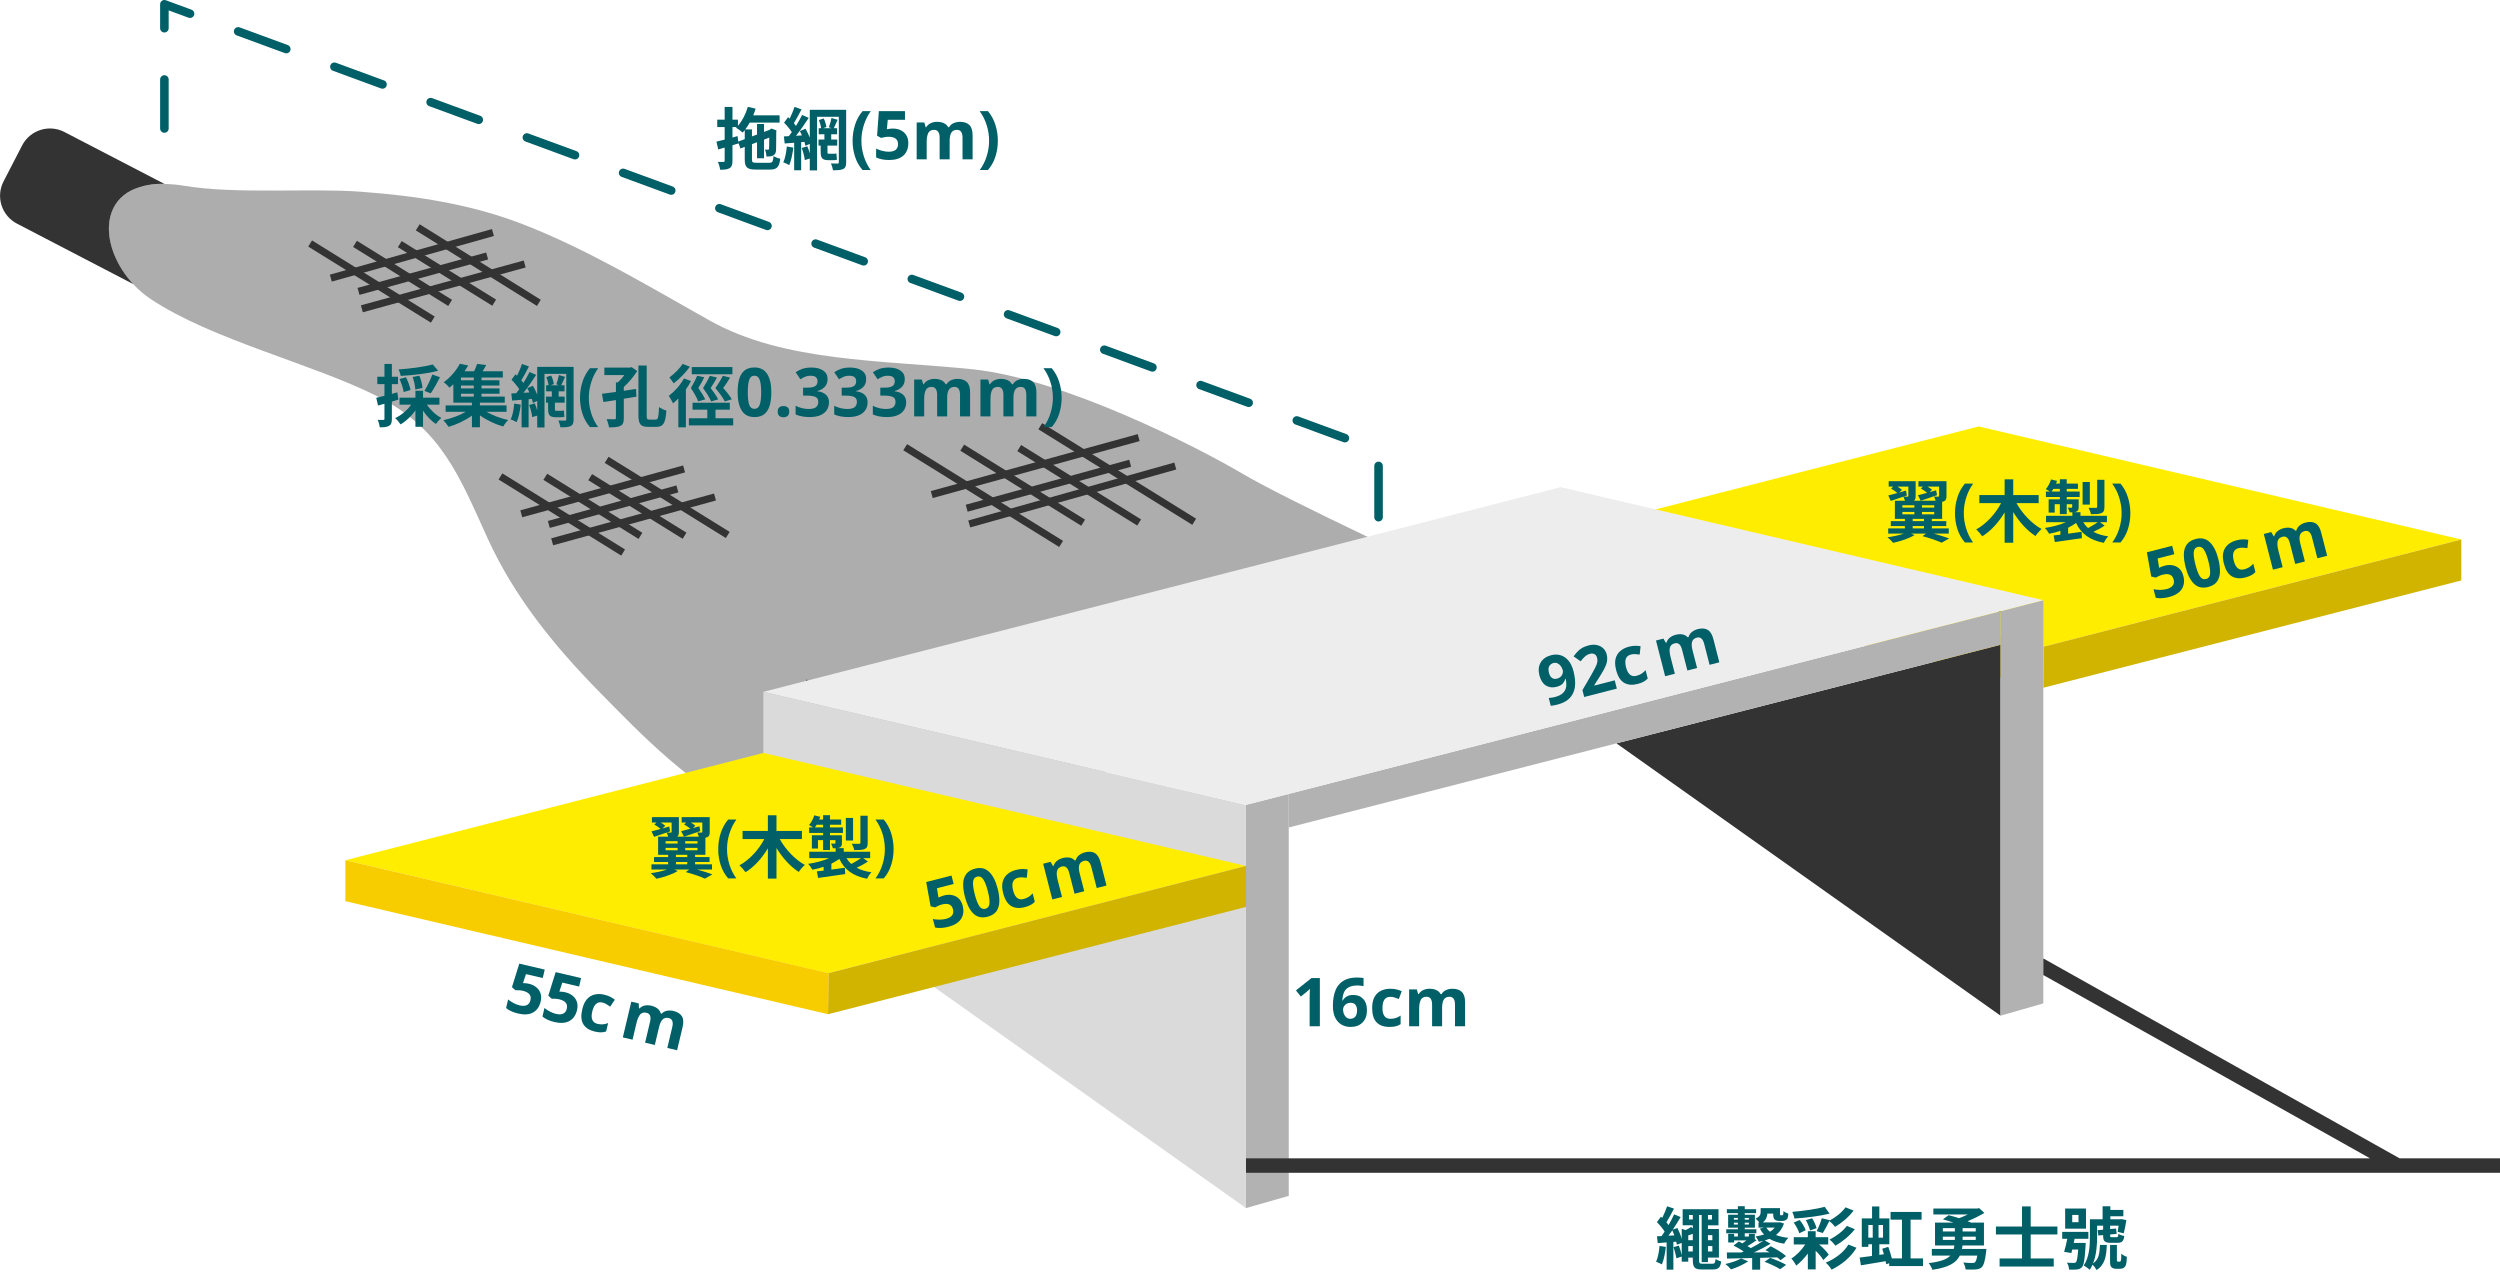
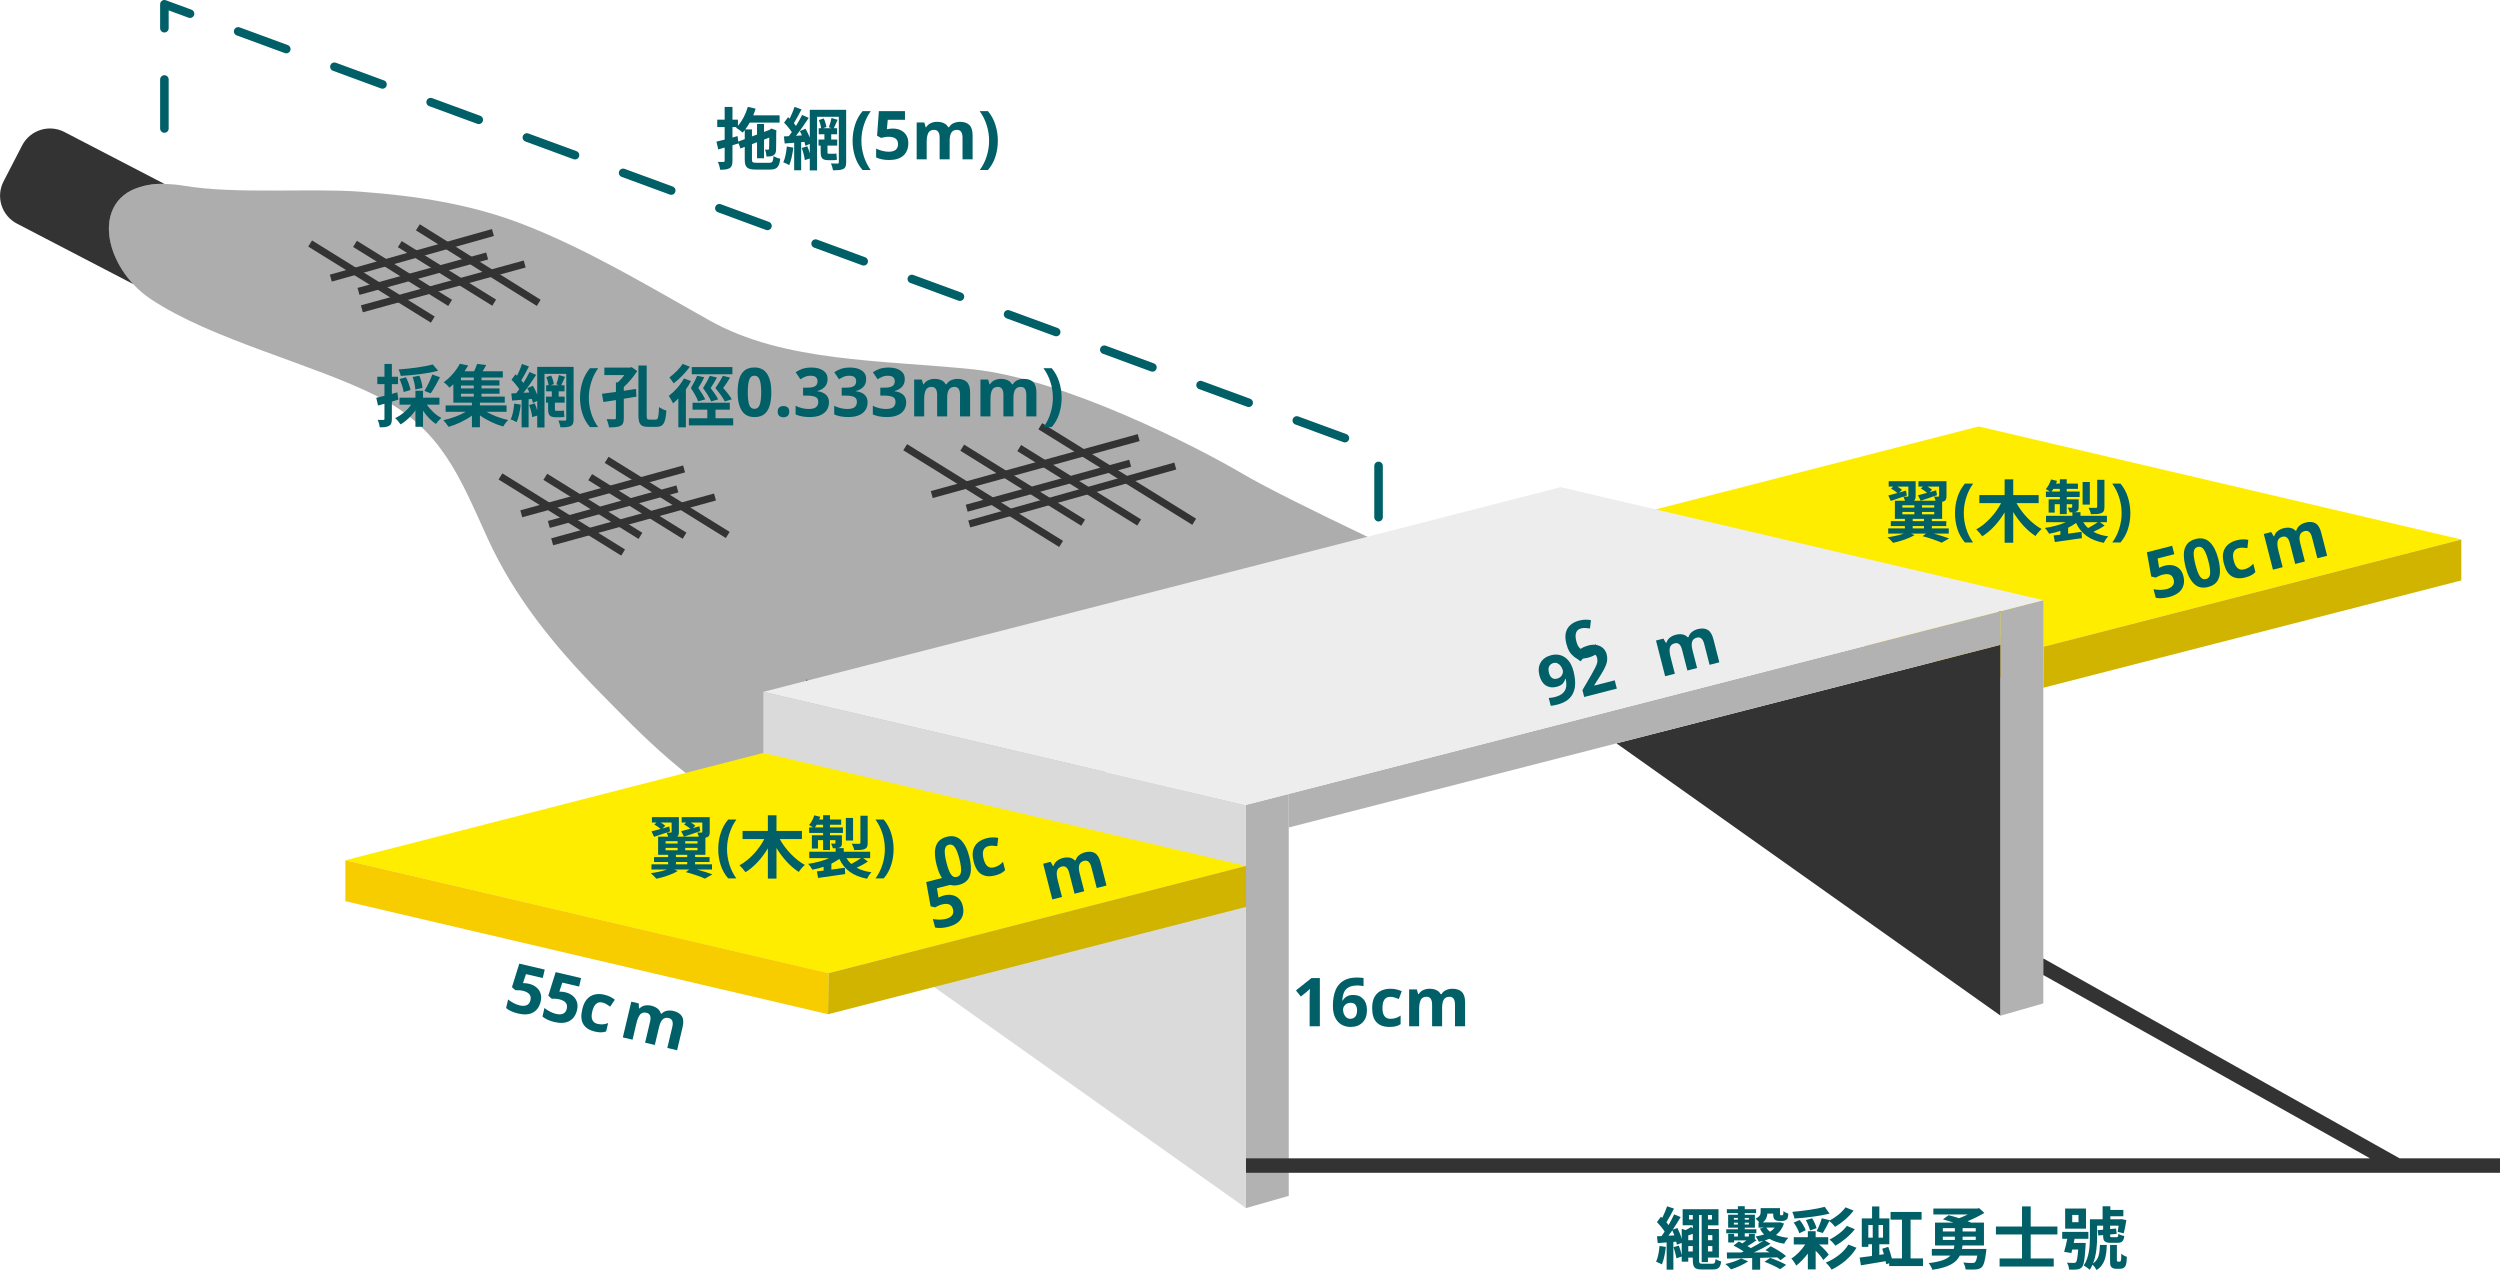
<svg xmlns="http://www.w3.org/2000/svg" viewBox="0 0 585.18 300.36">
  <defs>
-     <style>.cls-1,.cls-2{fill:#333;}.cls-1{opacity:0.4;}.cls-3{fill:#ffed00;}.cls-4{fill:#d0b400;}.cls-5{fill:#f7cd00;}.cls-6{fill:#dadada;}.cls-7{fill:#b2b2b2;}.cls-8{fill:#ededed;}.cls-9{font-size:15.8px;fill:#005f67;font-family:AdobeFanHeitiStd-Bold, AdobeFanHeitiStd Bold-B5pc-H;font-weight:700;}.cls-10{fill:none;stroke:#005f67;stroke-linecap:round;stroke-linejoin:round;stroke-width:2px;stroke-dasharray:12 12;}</style>
+     <style>.cls-1,.cls-2{fill:#333}.cls-1{opacity:.4}.cls-3{fill:#ffed00}.cls-4{fill:#d0b400}.cls-5{fill:#f7cd00}.cls-6{fill:#dadada}.cls-7{fill:#b2b2b2}.cls-8{fill:#ededed}.cls-9{font-size:15.8px;fill:#005f67;font-family:AdobeFanHeitiStd-Bold,AdobeFanHeitiStd Bold-B5pc-H;font-weight:700}.cls-10{fill:none;stroke:#005f67;stroke-linecap:round;stroke-linejoin:round;stroke-width:2px;stroke-dasharray:12 12}</style>
  </defs>
  <g id="Layer_2" data-name="Layer 2">
    <g id="Layer_3" data-name="Layer 3">
-       <path class="cls-1" d="M290.92,110.93c-11.07-6.53-42.1-22.32-63.33-24.5S183.49,84.8,166.07,75c-14.28-8-28.39-16.58-43.71-22.52-12.13-4.71-25.05-6.67-38-7.61-12.14-.88-29,.64-41.2-1.38a31.23,31.23,0,0,0-4.69-.43,16.63,16.63,0,0,0-7.62,1.45c-5.49,2.71-6.5,8.78-4.28,14.7a22.29,22.29,0,0,0,4.61,7.3A23.36,23.36,0,0,0,35.27,70c14.36,9.57,37.92,15.13,53,22.74s19.27,18.79,25.86,33.25c6.16,13.53,15.42,25,25.8,35.59s22.27,23,36.27,29.05c16,6.89,61.56,2.07,61.56,2.07l102-57.79S302,117.46,290.92,110.93Z" />
-       <path class="cls-2" d="M26.59,59.2c-2.23-5.92-1.21-12,4.28-14.7a16.63,16.63,0,0,1,7.62-1.45L15.1,30.91A7.34,7.34,0,0,0,5.2,34L.83,42.46A7.34,7.34,0,0,0,4,52.36L31.19,66.5A22.29,22.29,0,0,1,26.59,59.2Z" />
-       <polygon class="cls-3" points="463.14 99.82 365.3 124.94 384.83 129.51 478.28 151.39 478.36 151.37 556.59 131.29 576.12 126.28 463.14 99.82" />
-       <polygon class="cls-4" points="576.12 126.28 478.36 151.37 478.28 160.98 478.36 160.96 576.12 135.86 576.12 126.28" />
-       <polygon class="cls-5" points="365.3 124.94 365.3 134.52 478.28 160.98 478.36 151.37 365.3 124.94" />
-       <polygon class="cls-2" points="188.69 159.08 188.69 159.37 189.28 159.22 188.69 159.08" />
-       <polygon class="cls-2" points="468.27 143.35 468.27 143.06 467.68 143.21 468.27 143.35" />
-       <polygon class="cls-2" points="388.67 171.36 378.36 174 468.27 237.74 468.27 234.87 468.27 227.78 468.27 150.93 388.67 171.36" />
-       <polygon class="cls-6" points="194.7 165.69 188.69 164.28 178.68 161.94 178.68 169.81 178.68 202.7 291.65 282.78 291.65 279.92 291.65 272.83 291.65 196.26 291.65 188.4 194.7 165.69" />
-       <polygon class="cls-7" points="467.68 143.21 462.26 144.6 380.53 165.58 370.22 168.23 301.66 185.83 301.66 193.69 378.36 174 388.67 171.36 468.27 150.93 468.27 146.01 468.27 143.35 467.68 143.21" />
-       <polygon class="cls-7" points="291.65 188.4 291.65 196.26 291.65 272.83 291.65 279.92 291.65 282.78 301.66 279.92 301.66 277.06 301.66 193.69 301.66 185.83 291.65 188.4" />
-       <polygon class="cls-7" points="468.27 143.06 468.27 143.35 468.27 146.01 468.27 150.93 468.27 227.78 468.27 234.87 468.27 237.74 478.28 234.87 478.28 232.01 478.28 148.35 478.28 140.49 468.27 143.06" />
-       <polygon class="cls-8" points="365.3 114.03 354.63 116.77 353.73 117 189.28 159.22 188.69 159.37 178.68 161.94 188.69 164.28 194.7 165.69 291.65 188.4 301.66 185.83 370.22 168.23 380.53 165.58 462.26 144.6 467.68 143.21 468.27 143.06 478.28 140.49 365.3 114.03" />
-       <polygon class="cls-3" points="178.68 176.24 80.84 201.36 100.37 205.93 193.82 227.81 193.9 227.79 272.13 207.71 291.65 202.7 178.68 176.24" />
-       <polygon class="cls-4" points="291.65 202.7 193.9 227.79 193.82 237.4 193.9 237.38 291.65 212.28 291.65 202.7" />
-       <polygon class="cls-5" points="80.84 201.36 80.84 210.94 193.82 237.4 193.9 227.79 80.84 201.36" />
-       <polygon class="cls-2" points="561.67 271.13 478.28 224.34 478.28 228.23 554.75 271.13 291.65 271.13 291.65 274.52 561.23 274.52 567.7 274.52 585.18 274.52 585.18 271.13 561.67 271.13" />
-       <rect class="cls-2" x="217.19" y="108.25" width="50.24" height="1.69" transform="translate(-20.26 68.22) rotate(-15.39)" />
-       <rect class="cls-2" x="225.56" y="112.84" width="39.69" height="1.69" transform="translate(-21.37 69.21) rotate(-15.39)" />
-       <rect class="cls-2" x="226.37" y="116.62" width="50.24" height="1.69" transform="matrix(0.96, -0.27, 0.27, 0.96, -22.16, 71)" />
-       <rect class="cls-2" x="251.76" y="97.07" width="1.69" height="33.04" transform="translate(22.9 268.34) rotate(-58.18)" />
-       <rect class="cls-2" x="238.54" y="96.91" width="1.69" height="33.31" transform="translate(16.67 257.1) rotate(-58.18)" />
-       <rect class="cls-2" x="260.65" y="89.73" width="1.69" height="42.4" transform="translate(29.38 274.66) rotate(-58.18)" />
-       <rect class="cls-2" x="229.29" y="94.53" width="1.69" height="42.95" transform="translate(10.24 250.42) rotate(-58.19)" />
-       <rect class="cls-2" x="121.31" y="114.15" width="39.53" height="1.69" transform="translate(-25.49 41.64) rotate(-15.41)" />
-       <rect class="cls-2" x="127.9" y="117.76" width="31.22" height="1.69" transform="translate(-26.41 42.51) rotate(-15.45)" />
-       <rect class="cls-2" x="128.54" y="120.73" width="39.53" height="1.69" transform="translate(-26.95 43.72) rotate(-15.39)" />
-       <rect class="cls-2" x="148.33" y="105.54" width="1.69" height="26" transform="translate(-30.19 182.8) rotate(-58.18)" />
-       <rect class="cls-2" x="137.93" y="105.41" width="1.69" height="26.21" transform="translate(-35.1 173.95) rotate(-58.18)" />
-       <rect class="cls-2" x="155.33" y="99.76" width="1.69" height="33.36" transform="translate(-25.1 187.77) rotate(-58.19)" />
-       <rect class="cls-2" x="130.66" y="103.54" width="1.69" height="33.79" transform="translate(-40.16 168.7) rotate(-58.19)" />
-       <rect class="cls-2" x="76.76" y="59.61" width="39.53" height="1.69" transform="matrix(0.96, -0.27, 0.27, 0.96, -12.58, 27.79)" />
-       <rect class="cls-2" x="83.35" y="63.23" width="31.23" height="1.69" transform="translate(-13.45 28.55) rotate(-15.39)" />
-       <rect class="cls-2" x="83.99" y="66.2" width="39.53" height="1.69" transform="translate(-14.07 29.93) rotate(-15.39)" />
-       <rect class="cls-2" x="103.78" y="51" width="1.69" height="26" transform="translate(-4.91 119.17) rotate(-58.19)" />
-       <rect class="cls-2" x="93.38" y="50.88" width="1.69" height="26.21" transform="translate(-9.82 110.32) rotate(-58.18)" />
-       <rect class="cls-2" x="110.78" y="45.23" width="1.69" height="33.36" transform="matrix(0.53, -0.85, 0.85, 0.53, 0.17, 124.12)" />
-       <rect class="cls-2" x="86.11" y="49.01" width="1.69" height="33.79" transform="translate(-14.89 105.06) rotate(-58.19)" />
+       <path class="cls-1" d="M290.92 110.93c-11.07-6.53-42.1-22.32-63.33-24.5S183.49 84.8 166.07 75c-14.28-8-28.39-16.58-43.71-22.52-12.13-4.71-25.05-6.67-38-7.61-12.14-.88-29 .64-41.2-1.38a31.23 31.23 0 0 0-4.69-.43 16.63 16.63 0 0 0-7.62 1.45c-5.49 2.71-6.5 8.78-4.28 14.7a22.29 22.29 0 0 0 4.61 7.3A23.36 23.36 0 0 0 35.27 70c14.36 9.57 37.92 15.13 53 22.74s19.27 18.79 25.86 33.25c6.16 13.53 15.42 25 25.8 35.59s22.27 23 36.27 29.05c16 6.89 61.56 2.07 61.56 2.07l102-57.79s-37.76-17.45-48.84-23.98z" />
+       <path class="cls-2" d="M26.59 59.2c-2.23-5.92-1.21-12 4.28-14.7a16.63 16.63 0 0 1 7.62-1.45L15.1 30.91A7.34 7.34 0 0 0 5.2 34L.83 42.46A7.34 7.34 0 0 0 4 52.36L31.19 66.5a22.29 22.29 0 0 1-4.6-7.3z" />
+       <path class="cls-3" d="M463.14 99.82L365.3 124.94 384.83 129.51 478.28 151.39 478.36 151.37 556.59 131.29 576.12 126.28 463.14 99.82z" />
+       <path class="cls-4" d="M576.12 126.28L478.36 151.37 478.28 160.98 478.36 160.96 576.12 135.86 576.12 126.28z" />
+       <path class="cls-5" d="M365.3 124.94L365.3 134.52 478.28 160.98 478.36 151.37 365.3 124.94z" />
+       <path class="cls-2" d="M188.69 159.08L188.69 159.37 189.28 159.22 188.69 159.08z" />
+       <path class="cls-2" d="M468.27 143.35L468.27 143.06 467.68 143.21 468.27 143.35z" />
+       <path class="cls-2" d="M388.67 171.36L378.36 174 468.27 237.74 468.27 234.87 468.27 227.78 468.27 150.93 388.67 171.36z" />
+       <path class="cls-6" d="M194.7 165.69L188.69 164.28 178.68 161.94 178.68 169.81 178.68 202.7 291.65 282.78 291.65 279.92 291.65 272.83 291.65 196.26 291.65 188.4 194.7 165.69z" />
+       <path class="cls-7" d="M467.68 143.21L462.26 144.6 380.53 165.58 370.22 168.23 301.66 185.83 301.66 193.69 378.36 174 388.67 171.36 468.27 150.93 468.27 146.01 468.27 143.35 467.68 143.21z" />
+       <path class="cls-7" d="M291.65 188.4L291.65 196.26 291.65 272.83 291.65 279.92 291.65 282.78 301.66 279.92 301.66 277.06 301.66 193.69 301.66 185.83 291.65 188.4z" />
+       <path class="cls-7" d="M468.27 143.06L468.27 143.35 468.27 146.01 468.27 150.93 468.27 227.78 468.27 234.87 468.27 237.74 478.28 234.87 478.28 232.01 478.28 148.35 478.28 140.49 468.27 143.06z" />
+       <path class="cls-8" d="M365.3 114.03L354.63 116.77 353.73 117 189.28 159.22 188.69 159.37 178.68 161.94 188.69 164.28 194.7 165.69 291.65 188.4 301.66 185.83 370.22 168.23 380.53 165.58 462.26 144.6 467.68 143.21 468.27 143.06 478.28 140.49 365.3 114.03z" />
+       <path class="cls-3" d="M178.68 176.24L80.84 201.36 100.37 205.93 193.82 227.81 193.9 227.79 272.13 207.71 291.65 202.7 178.68 176.24z" />
+       <path class="cls-4" d="M291.65 202.7L193.9 227.79 193.82 237.4 193.9 237.38 291.65 212.28 291.65 202.7z" />
+       <path class="cls-5" d="M80.84 201.36L80.84 210.94 193.82 237.4 193.9 227.79 80.84 201.36z" />
+       <path class="cls-2" d="M561.67 271.13L478.28 224.34 478.28 228.23 554.75 271.13 291.65 271.13 291.65 274.52 561.23 274.52 567.7 274.52 585.18 274.52 585.18 271.13 561.67 271.13z" />
+       <path class="cls-2" transform="rotate(-15.39 242.319 109.082)" d="M217.19 108.25H267.43V109.94H217.19z" />
+       <path class="cls-2" transform="rotate(-15.39 245.427 113.685)" d="M225.56 112.84H265.25V114.53H225.56z" />
+       <path class="cls-2" transform="matrix(.96 -.27 .27 .96 -22.16 71)" d="M226.37 116.62H276.61V118.31H226.37z" />
+       <path class="cls-2" transform="rotate(-58.18 252.605 113.59)" d="M251.76 97.07H253.45V130.11H251.76z" />
+       <path class="cls-2" transform="rotate(-58.18 239.389 113.569)" d="M238.54 96.91H240.23V130.22H238.54z" />
+       <path class="cls-2" transform="rotate(-58.18 261.525 110.926)" d="M260.65 89.73H262.34V132.13H260.65z" />
+       <path class="cls-2" transform="rotate(-58.19 230.124 116.01)" d="M229.29 94.53H230.98V137.48H229.29z" />
+       <path class="cls-2" transform="rotate(-15.41 141.142 115.022)" d="M121.31 114.15H160.84V115.84H121.31z" />
+       <path class="cls-2" transform="rotate(-15.45 143.485 118.601)" d="M127.9 117.76H159.12V119.45H127.9z" />
+       <path class="cls-2" transform="rotate(-15.39 148.311 121.589)" d="M128.54 120.73H168.07V122.42H128.54z" />
+       <path class="cls-2" transform="rotate(-58.18 149.186 118.532)" d="M148.33 105.54H150.02V131.54H148.33z" />
+       <path class="cls-2" transform="rotate(-58.18 138.777 118.52)" d="M137.93 105.41H139.62V131.62H137.93z" />
+       <path class="cls-2" transform="rotate(-58.19 156.163 116.438)" d="M155.33 99.76H157.02V133.12H155.33z" />
+       <path class="cls-2" transform="rotate(-58.19 131.498 120.434)" d="M130.66 103.54H132.35V137.33H130.66z" />
+       <path class="cls-2" transform="matrix(.96 -.27 .27 .96 -12.58 27.79)" d="M76.76 59.61H116.29V61.3H76.76z" />
+       <path class="cls-2" transform="rotate(-15.39 98.925 64.047)" d="M83.35 63.23H114.58V64.92H83.35z" />
+       <path class="cls-2" transform="rotate(-15.39 103.721 67.031)" d="M83.99 66.2H123.52V67.89H83.99z" />
+       <path class="cls-2" transform="rotate(-58.19 104.62 63.997)" d="M103.78 51H105.47V77H103.78z" />
+       <path class="cls-2" transform="rotate(-58.18 94.234 63.985)" d="M93.38 50.88H95.07V77.09H93.38z" />
+       <path class="cls-2" transform="rotate(-58 111.916 61.683)" d="M110.78 45.23H112.47V78.59H110.78z" />
+       <path class="cls-2" transform="rotate(-58.19 86.952 65.909)" d="M86.11 49.01H87.8V82.8H86.11z" />
    </g>
    <g id="Layer_4" data-name="Layer 4">
      <text class="cls-9" transform="translate(167.34 38.43)">拖網(5m)</text>
      <text class="cls-9" transform="translate(387.44 295.77)">繩繫彩虹勇士號</text>
      <text class="cls-9" transform="translate(87.74 98.6)">採集網(孔徑0.333mm)</text>
      <text class="cls-9" transform="translate(151.69 204.24)">翼(木製)</text>
      <text class="cls-9" transform="translate(302.41 240.22)">16cm</text>
      <text class="cls-9" transform="translate(441.18 125.61)">翼(木製)</text>
-       <text class="cls-9" transform="translate(218.23 217.74) rotate(-14.4)">5</text>
-       <text class="cls-9" transform="matrix(0.97, -0.25, 0.25, 0.97, 226.73, 215.56)">0</text>
-       <text class="cls-9" transform="matrix(0.97, -0.25, 0.25, 0.97, 235.2, 213.38)">c</text>
-       <text class="cls-9" transform="translate(245.12 210.84) rotate(-14.4)">m</text>
-       <text class="cls-9" transform="translate(503.95 140.55) rotate(-14.4)">5</text>
-       <text class="cls-9" transform="translate(512.45 138.37) rotate(-14.4)">0</text>
-       <text class="cls-9" transform="translate(520.92 136.2) rotate(-14.4)">c</text>
-       <text class="cls-9" transform="translate(530.84 133.65) rotate(-14.4)">m</text>
-       <text class="cls-9" transform="translate(117.6 236.22) rotate(13.18)">5</text>
-       <text class="cls-9" transform="translate(126.11 238.21) rotate(13.18)">5</text>
-       <text class="cls-9" transform="matrix(0.97, 0.23, -0.23, 0.97, 134.63, 240.21)">c</text>
-       <text class="cls-9" transform="matrix(0.97, 0.23, -0.23, 0.97, 144.59, 242.54)">m</text>
-       <text class="cls-9" transform="translate(361.72 165.49) rotate(-14.4)">9</text>
-       <text class="cls-9" transform="translate(370.21 163.3) rotate(-14.4)">2</text>
-       <text class="cls-9" transform="matrix(0.97, -0.25, 0.25, 0.97, 378.67, 161.13)">c</text>
-       <text class="cls-9" transform="translate(388.57 158.59) rotate(-14.4)">m</text>
-       <polyline class="cls-10" points="322.68 121.06 322.68 105.45 38.48 1 38.48 30.08" />
+       <text class="cls-9" transform="rotate(-14.4 970.91 -754.864)">5</text>
+       <text class="cls-9" transform="rotate(-14 957.285 -792.046)">0</text>
+       <text class="cls-9" transform="rotate(-14 952.697 -826.476)">c</text>
+       <text class="cls-9" transform="rotate(-14.4 957.045 -864.742)">m</text>
+       <text class="cls-9" transform="rotate(-14.4 808.259 -1924.313)">5</text>
+       <text class="cls-9" transform="rotate(-14.4 803.88 -1959.045)">0</text>
+       <text class="cls-9" transform="rotate(-14.4 799.527 -1993.653)">c</text>
+       <text class="cls-9" transform="rotate(-14.4 794.394 -2034.19)">m</text>
+       <text class="cls-9" transform="rotate(13.18 -963.558 627.082)">5</text>
+       <text class="cls-9" transform="rotate(13.18 -967.915 664.908)">5</text>
+       <text class="cls-9" transform="matrix(.97 .23 -.23 .97 134.63 240.21)">c</text>
+       <text class="cls-9" transform="matrix(.97 .23 -.23 .97 144.59 242.54)">m</text>
+       <text class="cls-9" transform="rotate(-14.4 835.854 -1348.91)">9</text>
+       <text class="cls-9" transform="rotate(-14.4 831.431 -1383.607)">2</text>
+       <text class="cls-9" transform="rotate(-14 814.552 -1416.934)">c</text>
+       <text class="cls-9" transform="rotate(-14.4 821.97 -1458.63)">m</text>
+       <path class="cls-10" d="M322.68 121.06L322.68 105.45 38.48 1 38.48 30.08" />
    </g>
  </g>
</svg>
